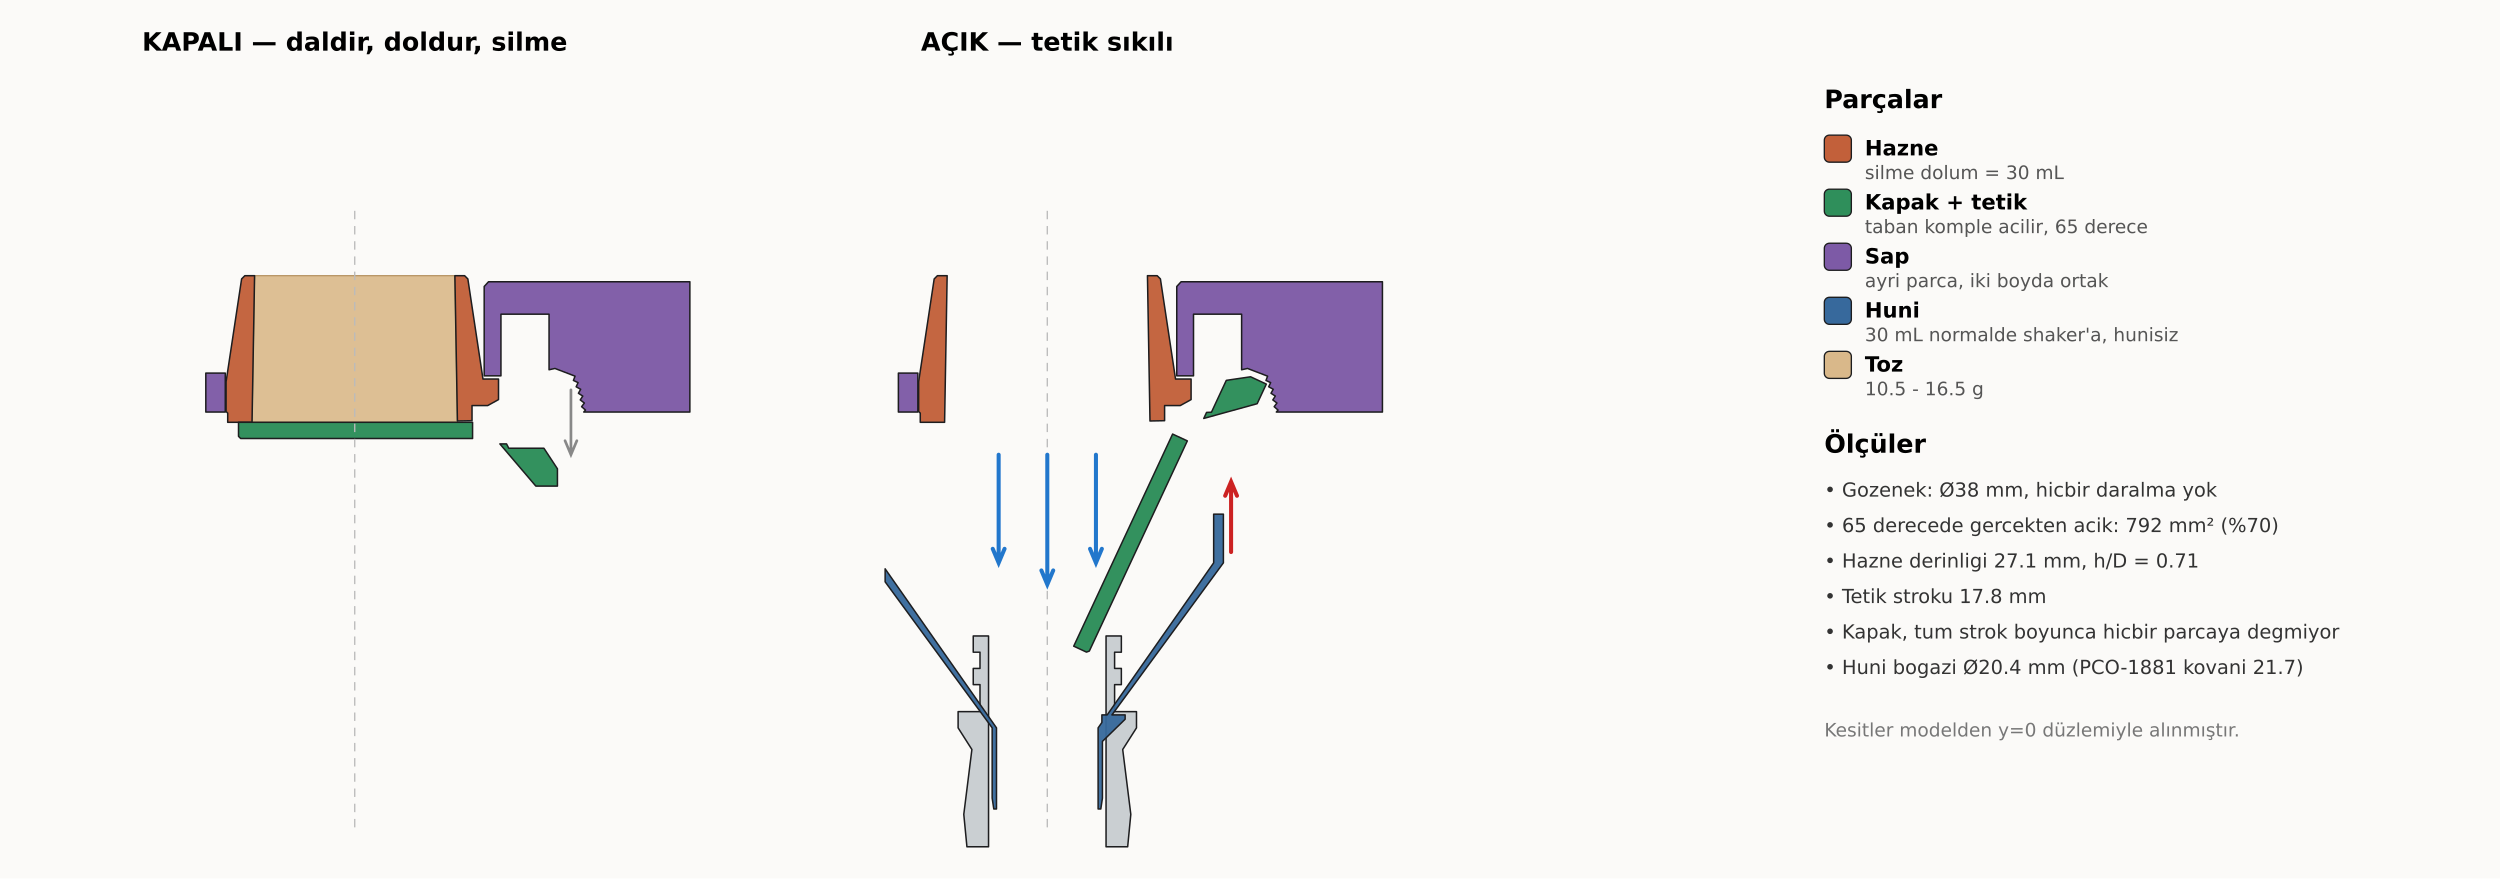
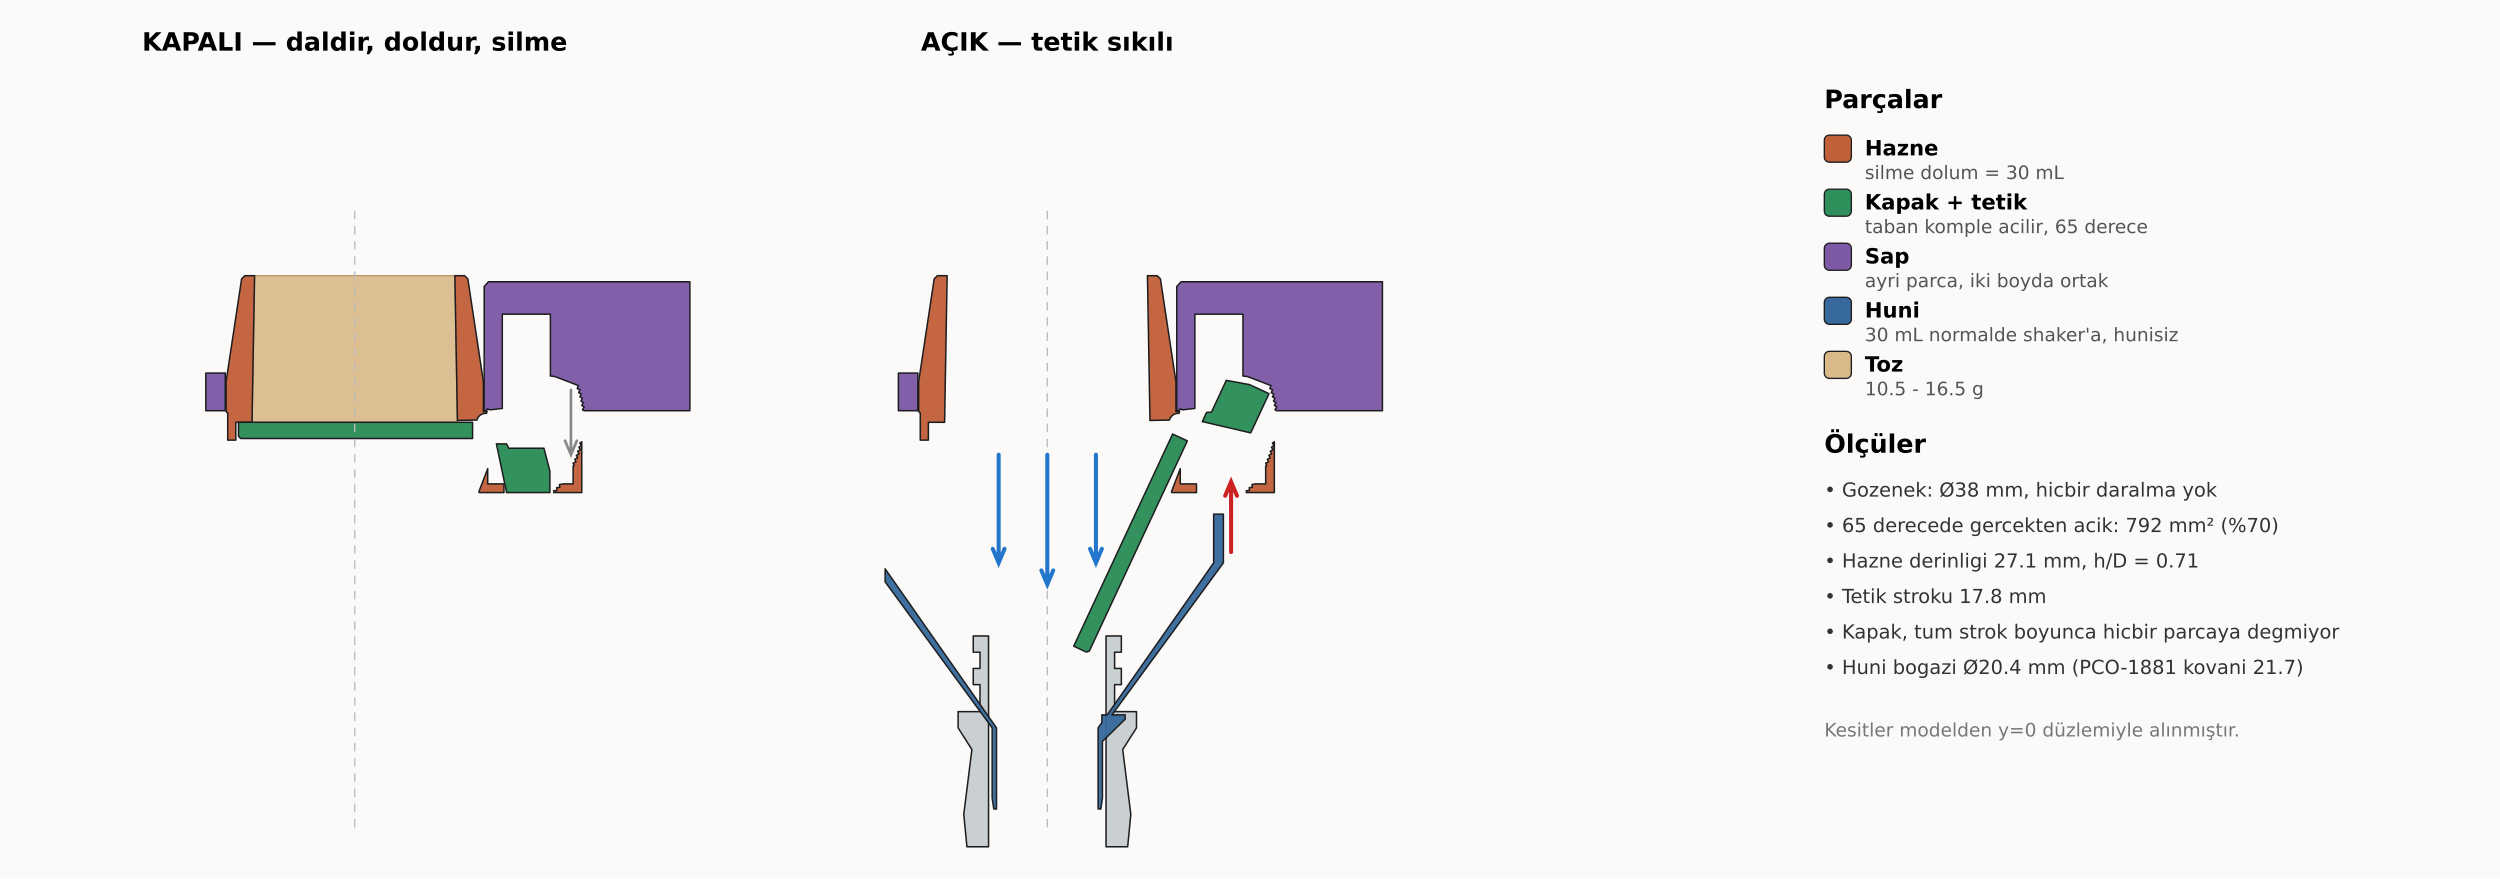
<svg xmlns="http://www.w3.org/2000/svg" width="1480" height="520" viewBox="0 0 1480 520">
  <rect width="1480" height="520" fill="#fbfaf8" />
  <g>
    <path d="M149.20 250.00 L270.80 250.00 L269.29 163.21 L150.71 163.21 L149.20 250.00 Z " fill="#d9b88a" fill-opacity="0.90" stroke="#b08b56" stroke-width="0.70" fill-rule="evenodd" stroke-linejoin="round" />
-     <path d="M274.78 249.14 L274.60 249.15 L274.60 249.15 L274.35 249.15 L271.99 249.20 L271.95 249.20 L271.95 249.20 L271.88 249.21 L271.87 249.21 L271.73 249.21 L271.73 249.21 L271.44 249.21 L271.44 249.21 L270.80 249.23 L270.79 249.23 L269.29 163.21 L275.05 163.21 L276.97 165.13 L285.92 224.40 L287.12 224.40 L295.12 224.40 L295.12 230.48 L295.12 236.56 L289.73 239.54 L288.75 240.08 L286.87 240.08 L279.44 240.08 L279.44 244.56 L279.44 249.05 L274.92 249.14 L274.91 249.14 L274.91 249.14 L274.78 249.14 L274.78 249.14 Z " fill="#c2603a" fill-opacity="0.96" stroke="#1d1d1f" stroke-width="0.90" fill-rule="evenodd" stroke-linejoin="round" />
-     <path d="M149.20 250.00 L134.80 250.00 L134.80 244.56 L133.84 243.60 L133.84 226.00 L143.03 165.13 L144.95 163.21 L150.71 163.21 L149.20 250.00 Z " fill="#c2603a" fill-opacity="0.96" stroke="#1d1d1f" stroke-width="0.90" fill-rule="evenodd" stroke-linejoin="round" />
-     <path d="M345.59 243.92 L346.10 243.34 L346.61 242.77 L345.46 241.76 L344.31 240.75 L345.13 239.67 L345.95 238.60 L344.73 237.67 L343.51 236.75 L344.25 235.62 L344.99 234.48 L343.71 233.65 L342.43 232.81 L343.09 231.63 L343.75 230.45 L342.41 229.71 L341.08 228.96 L341.65 227.74 L342.22 226.51 L340.84 225.87 L339.46 225.22 L339.94 223.96 L340.42 222.69 L334.48 220.41 L328.54 218.13 L325.11 218.88 L325.10 218.88 L325.08 218.89 L325.04 218.90 L325.04 186.00 L310.80 186.00 L296.56 186.00 L296.56 222.48 L286.64 222.48 L286.64 169.60 L286.80 169.42 L286.87 169.35 L289.20 166.80 L403.09 166.80 L403.36 166.80 L407.73 166.80 L408.40 166.80 L408.40 243.92 L345.59 243.92 Z " fill="#7d5aa6" fill-opacity="0.96" stroke="#1d1d1f" stroke-width="0.90" fill-rule="evenodd" stroke-linejoin="round" />
-     <path d="M121.84 220.88 L133.36 220.88 L133.36 243.92 L121.84 243.92 L121.84 220.88 Z " fill="#7d5aa6" fill-opacity="0.96" stroke="#1d1d1f" stroke-width="0.90" fill-rule="evenodd" stroke-linejoin="round" />
+     <path d="M343.76 263.03 L343.29 262.33 L343.85 261.92 L344.40 261.52 L344.40 273.97 L344.40 291.60 L334.70 291.60 L327.84 291.60 L327.83 291.06 L327.82 290.51 L328.74 290.45 L329.66 290.39 L329.61 289.55 L329.55 288.70 L330.47 288.60 L331.39 288.50 L331.30 287.66 L331.21 286.82 L332.12 286.68 L333.04 286.54 L333.03 286.51 L333.03 286.48 L335.78 286.48 L339.28 286.48 L339.28 280.61 L339.28 275.99 L339.58 275.87 L339.89 275.75 L339.58 274.97 L339.28 274.19 L339.28 274.18 L339.28 274.18 L340.12 273.80 L340.97 273.43 L340.63 272.66 L340.29 271.88 L341.11 271.47 L341.94 271.06 L341.57 270.31 L341.19 269.55 L342.00 269.10 L342.81 268.66 L342.41 267.91 L342.00 267.17 L342.79 266.69 L343.58 266.21 L343.14 265.49 L342.70 264.77 L343.47 264.25 L344.23 263.74 L343.76 263.03 Z " fill="#c2603a" fill-opacity="0.96" stroke="#1d1d1f" stroke-width="0.90" fill-rule="evenodd" stroke-linejoin="round" />
+     <path d="M285.58 245.06 L285.50 245.09 L285.42 245.12 L285.34 245.16 L285.26 245.19 L285.18 245.23 L285.10 245.26 L285.03 245.30 L284.95 245.34 L284.88 245.39 L284.80 245.43 L284.73 245.47 L284.65 245.52 L284.58 245.56 L284.51 245.61 L284.44 245.66 L284.36 245.71 L284.30 245.76 L284.23 245.81 L284.16 245.86 L284.09 245.92 L284.02 245.97 L283.96 246.03 L283.89 246.09 L283.83 246.15 L283.77 246.21 L283.71 246.27 L283.65 246.33 L283.59 246.39 L283.53 246.45 L283.47 246.52 L283.41 246.58 L283.36 246.65 L283.30 246.72 L283.25 246.79 L283.20 246.86 L283.15 246.92 L283.10 247.00 L283.05 247.07 L283.00 247.14 L282.96 247.21 L282.91 247.29 L282.87 247.36 L282.83 247.44 L282.78 247.51 L282.74 247.59 L282.70 247.66 L282.67 247.74 L282.63 247.82 L282.60 247.90 L282.56 247.98 L282.53 248.06 L282.50 248.14 L282.47 248.22 L282.44 248.30 L282.41 248.39 L282.39 248.47 L282.36 248.55 L282.34 248.63 L282.34 248.65 L282.34 248.65 L282.34 248.65 L282.34 248.65 L282.33 248.66 L282.33 248.66 L282.33 248.67 L274.40 248.83 L271.17 248.90 L270.79 248.91 L270.78 248.91 L269.29 163.21 L275.05 163.21 L276.97 165.13 L286.16 226.00 L286.16 243.60 L286.28 243.60 L286.30 243.60 L288.35 243.60 L288.13 244.19 L287.92 244.74 L287.86 244.74 L287.86 244.74 L287.79 244.73 L287.70 244.73 L287.61 244.72 L287.53 244.72 L287.44 244.72 L287.35 244.72 L287.27 244.72 L287.18 244.73 L287.09 244.73 L287.01 244.74 L286.92 244.75 L286.84 244.76 L286.75 244.77 L286.67 244.78 L286.58 244.79 L286.49 244.81 L286.41 244.82 L286.33 244.84 L286.24 244.86 L286.16 244.88 L286.07 244.90 L285.99 244.92 L285.91 244.95 L285.83 244.97 L285.74 245.00 L285.66 245.03 L285.58 245.06 Z " fill="#c2603a" fill-opacity="0.96" stroke="#1d1d1f" stroke-width="0.90" fill-rule="evenodd" stroke-linejoin="round" />
+     <path d="M149.20 250.00 L139.60 250.00 L139.60 260.56 L134.80 260.56 L134.80 244.56 L133.84 243.60 L133.84 226.00 L143.03 165.13 L144.95 163.21 L150.71 163.21 L149.20 250.00 Z " fill="#c2603a" fill-opacity="0.96" stroke="#1d1d1f" stroke-width="0.90" fill-rule="evenodd" stroke-linejoin="round" />
+     <path d="M298.32 287.06 L298.32 288.72 L298.32 291.60 L292.21 291.60 L283.60 291.60 L283.60 291.20 L283.60 291.19 L283.60 291.18 L283.60 291.17 L283.60 291.15 L283.60 291.14 L283.60 291.13 L283.60 291.11 L283.60 291.10 L283.60 290.81 L284.85 287.57 L286.05 284.43 L287.65 280.25 L288.72 277.47 L288.72 279.59 L288.72 286.48 L294.01 286.48 L298.19 286.48 L298.27 286.85 L298.32 287.06 Z " fill="#c2603a" fill-opacity="0.96" stroke="#1d1d1f" stroke-width="0.90" fill-rule="evenodd" stroke-linejoin="round" />
+     <path d="M404.09 243.12 L402.07 243.12 L345.60 243.12 L345.20 242.82 L344.79 242.53 L345.32 241.74 L345.85 240.95 L345.13 240.46 L344.40 239.98 L344.90 239.17 L345.39 238.35 L344.65 237.90 L343.90 237.45 L344.36 236.61 L344.81 235.78 L344.05 235.36 L343.29 234.94 L343.70 234.09 L344.12 233.24 L343.34 232.85 L342.56 232.47 L342.94 231.60 L343.32 230.73 L342.52 230.38 L341.72 230.03 L342.06 229.14 L342.40 228.25 L335.42 225.57 L328.43 222.89 L325.88 222.61 L325.87 222.60 L325.84 222.60 L325.84 186.00 L311.60 186.00 L297.36 186.00 L297.36 241.79 L297.27 241.80 L297.21 241.81 L297.16 241.82 L297.12 241.82 L290.21 242.61 L290.16 242.58 L290.11 242.55 L290.11 242.55 L290.09 242.58 L290.09 242.58 L290.09 242.58 L290.09 242.58 L290.07 242.61 L290.05 242.60 L290.04 242.59 L289.91 242.52 L289.78 242.44 L289.76 242.47 L289.74 242.50 L289.59 242.42 L289.44 242.34 L289.42 242.37 L289.40 242.41 L289.25 242.33 L289.10 242.26 L289.08 242.29 L289.06 242.33 L288.91 242.26 L288.75 242.19 L288.73 242.23 L288.72 242.26 L288.67 242.25 L288.62 242.23 L288.51 242.19 L288.40 242.14 L288.21 242.63 L288.02 243.12 L286.92 243.12 L286.92 243.12 L286.83 243.12 L286.64 243.12 L286.64 169.60 L286.80 169.42 L286.87 169.35 L289.20 166.80 L381.51 166.80 L381.79 166.80 L386.39 166.80 L391.00 166.80 L395.63 166.80 L400.29 166.80 L404.99 166.80 L408.40 166.80 L408.40 243.12 L404.09 243.12 Z " fill="#7d5aa6" fill-opacity="0.96" stroke="#1d1d1f" stroke-width="0.90" fill-rule="evenodd" stroke-linejoin="round" />
+     <path d="M133.36 220.88 L133.36 243.12 L121.84 243.12 L121.84 220.88 L133.36 220.88 Z " fill="#7d5aa6" fill-opacity="0.96" stroke="#1d1d1f" stroke-width="0.90" fill-rule="evenodd" stroke-linejoin="round" />
    <path d="M254.80 250.00 L274.00 250.00 L278.80 250.00 L279.76 250.00 L279.76 254.80 L279.76 259.60 L274.34 259.60 L274.00 259.60 L273.45 259.60 L258.87 259.60 L254.80 259.60 L210.00 259.60 L142.48 259.60 L141.20 258.32 L141.20 250.00 L210.00 250.00 L254.80 250.00 Z " fill="#2f8f5b" fill-opacity="0.98" stroke="#1d1d1f" stroke-width="0.90" fill-rule="evenodd" stroke-linejoin="round" />
-     <path d="M300.21 263.45 L301.20 265.36 L311.60 265.36 L322.00 265.36 L326.00 271.44 L330.00 277.52 L330.00 282.64 L330.00 287.76 L323.60 287.76 L317.20 287.76 L305.20 273.68 L301.36 269.17 L295.93 262.80 L297.90 262.80 L299.87 262.80 L300.21 263.45 Z " fill="#2f8f5b" fill-opacity="0.98" stroke="#1d1d1f" stroke-width="0.90" fill-rule="evenodd" stroke-linejoin="round" />
+     <path d="M300.21 263.45 L301.20 265.36 L311.60 265.36 L322.00 265.36 L323.76 272.08 L325.52 278.80 L325.52 285.20 L325.52 291.60 L312.72 291.60 L299.92 291.60 L296.56 275.60 L295.42 270.15 L293.87 262.80 L296.87 262.80 L299.87 262.80 L300.21 263.45 Z " fill="#2f8f5b" fill-opacity="0.98" stroke="#1d1d1f" stroke-width="0.90" fill-rule="evenodd" stroke-linejoin="round" />
    <line x1="210.0" y1="124.8" x2="210.0" y2="490.0" stroke="#bbb" stroke-width="0.8" stroke-dasharray="5 4" />
    <path d="M338.0 230.8 L338.0 269.2 M334.5 260.9 L338.0 269.2 L341.5 260.9" stroke="#888" stroke-width="1.6" fill="none" stroke-linecap="round" />
  </g>
  <text x="210" y="30" font-family="DejaVu Sans, Arial" font-size="15" font-weight="700" text-anchor="middle">KAPALI — daldir, doldur, silme</text>
  <g>
    <path d="M654.78 376.50 L663.84 376.50 L663.84 386.10 L659.84 386.10 L659.84 395.70 L663.84 395.70 L663.84 405.30 L659.84 405.30 L659.84 421.30 L672.80 421.30 L672.80 430.90 L664.64 443.70 L669.44 482.10 L667.58 501.30 L654.78 501.30 L654.78 376.50 Z " fill="#9aa5ad" fill-opacity="0.50" stroke="#1d1d1f" stroke-width="0.90" fill-rule="evenodd" stroke-linejoin="round" />
    <path d="M585.22 376.50 L576.16 376.50 L576.16 386.10 L580.16 386.10 L580.16 395.70 L576.16 395.70 L576.16 405.30 L580.16 405.30 L580.16 421.30 L567.20 421.30 L567.20 430.90 L575.36 443.70 L570.56 482.10 L572.42 501.30 L585.22 501.30 L585.22 376.50 Z " fill="#9aa5ad" fill-opacity="0.50" stroke="#1d1d1f" stroke-width="0.90" fill-rule="evenodd" stroke-linejoin="round" />
    <path d="M666.08 425.78 L652.64 438.90 L652.64 472.50 L651.68 478.90 L650.08 478.90 L650.08 430.90 L652.32 427.70 L652.32 423.22 L655.46 423.22 L718.49 333.20 L718.49 304.40 L724.25 304.40 L724.25 333.20 L658.27 423.22 L666.08 423.22 L666.08 425.78 Z " fill="#37699c" fill-opacity="0.95" stroke="#1d1d1f" stroke-width="0.90" fill-rule="evenodd" stroke-linejoin="round" />
    <path d="M589.92 430.90 L589.92 478.90 L588.32 478.90 L587.36 472.50 L587.36 430.90 L524.00 344.45 L524.00 336.75 L589.92 430.90 Z " fill="#37699c" fill-opacity="0.95" stroke="#1d1d1f" stroke-width="0.90" fill-rule="evenodd" stroke-linejoin="round" />
-     <path d="M684.78 249.14 L684.60 249.15 L684.60 249.15 L684.35 249.15 L681.99 249.20 L681.95 249.20 L681.95 249.20 L681.88 249.21 L681.87 249.21 L681.73 249.21 L681.73 249.21 L681.44 249.21 L681.44 249.21 L680.80 249.23 L680.79 249.23 L679.29 163.21 L685.05 163.21 L686.97 165.13 L695.92 224.40 L697.12 224.40 L705.12 224.40 L705.12 230.48 L705.12 236.56 L699.73 239.54 L698.75 240.08 L696.87 240.08 L689.44 240.08 L689.44 244.56 L689.44 249.05 L684.92 249.14 L684.91 249.14 L684.91 249.14 L684.78 249.14 L684.78 249.14 Z " fill="#c2603a" fill-opacity="0.96" stroke="#1d1d1f" stroke-width="0.90" fill-rule="evenodd" stroke-linejoin="round" />
-     <path d="M559.20 250.00 L544.80 250.00 L544.80 244.56 L543.84 243.60 L543.84 226.00 L553.03 165.13 L554.95 163.21 L560.71 163.21 L559.20 250.00 Z " fill="#c2603a" fill-opacity="0.96" stroke="#1d1d1f" stroke-width="0.90" fill-rule="evenodd" stroke-linejoin="round" />
-     <path d="M755.59 243.92 L756.10 243.34 L756.61 242.77 L755.46 241.76 L754.31 240.75 L755.13 239.67 L755.95 238.60 L754.73 237.67 L753.51 236.75 L754.25 235.62 L754.99 234.48 L753.71 233.65 L752.43 232.81 L753.09 231.63 L753.75 230.45 L752.41 229.71 L751.08 228.96 L751.65 227.74 L752.22 226.51 L750.84 225.87 L749.46 225.22 L749.94 223.96 L750.42 222.69 L744.48 220.41 L738.54 218.13 L735.11 218.88 L735.10 218.88 L735.08 218.89 L735.04 218.90 L735.04 186.00 L720.80 186.00 L706.56 186.00 L706.56 222.48 L696.64 222.48 L696.64 169.60 L696.80 169.42 L696.87 169.35 L699.20 166.80 L813.09 166.80 L813.36 166.80 L817.73 166.80 L818.40 166.80 L818.40 243.92 L755.59 243.92 Z " fill="#7d5aa6" fill-opacity="0.96" stroke="#1d1d1f" stroke-width="0.90" fill-rule="evenodd" stroke-linejoin="round" />
-     <path d="M531.84 220.88 L543.36 220.88 L543.36 243.92 L531.84 243.92 L531.84 220.88 Z " fill="#7d5aa6" fill-opacity="0.96" stroke="#1d1d1f" stroke-width="0.90" fill-rule="evenodd" stroke-linejoin="round" />
+     <path d="M753.76 263.03 L753.29 262.33 L753.85 261.92 L754.40 261.52 L754.40 273.97 L754.40 291.60 L744.70 291.60 L737.84 291.60 L737.83 291.06 L737.82 290.51 L738.74 290.45 L739.66 290.39 L739.61 289.55 L739.55 288.70 L740.47 288.60 L741.39 288.50 L741.30 287.66 L741.21 286.82 L742.12 286.68 L743.04 286.54 L743.03 286.51 L743.03 286.48 L745.78 286.48 L749.28 286.48 L749.28 280.61 L749.28 275.99 L749.58 275.87 L749.89 275.75 L749.58 274.97 L749.28 274.19 L749.28 274.18 L749.28 274.18 L750.12 273.80 L750.97 273.43 L750.63 272.66 L750.29 271.88 L751.11 271.47 L751.94 271.06 L751.57 270.31 L751.19 269.55 L752.00 269.10 L752.81 268.66 L752.41 267.91 L752.00 267.17 L752.79 266.69 L753.58 266.21 L753.14 265.49 L752.70 264.77 L753.47 264.25 L754.23 263.74 L753.76 263.03 Z " fill="#c2603a" fill-opacity="0.96" stroke="#1d1d1f" stroke-width="0.90" fill-rule="evenodd" stroke-linejoin="round" />
+     <path d="M695.58 245.06 L695.50 245.09 L695.42 245.12 L695.34 245.16 L695.26 245.19 L695.18 245.23 L695.10 245.26 L695.03 245.30 L694.95 245.34 L694.88 245.39 L694.80 245.43 L694.73 245.47 L694.65 245.52 L694.58 245.56 L694.51 245.61 L694.44 245.66 L694.36 245.71 L694.30 245.76 L694.23 245.81 L694.16 245.86 L694.09 245.92 L694.02 245.97 L693.96 246.03 L693.89 246.09 L693.83 246.15 L693.77 246.21 L693.71 246.27 L693.65 246.33 L693.59 246.39 L693.53 246.45 L693.47 246.52 L693.41 246.58 L693.36 246.65 L693.30 246.72 L693.25 246.79 L693.20 246.86 L693.15 246.92 L693.10 247.00 L693.05 247.07 L693.00 247.14 L692.96 247.21 L692.91 247.29 L692.87 247.36 L692.83 247.44 L692.78 247.51 L692.74 247.59 L692.70 247.66 L692.67 247.74 L692.63 247.82 L692.60 247.90 L692.56 247.98 L692.53 248.06 L692.50 248.14 L692.47 248.22 L692.44 248.30 L692.41 248.39 L692.39 248.47 L692.36 248.55 L692.34 248.63 L692.34 248.65 L692.34 248.65 L692.34 248.65 L692.34 248.65 L692.33 248.66 L692.33 248.66 L692.33 248.67 L684.40 248.83 L681.17 248.90 L680.79 248.91 L680.78 248.91 L679.29 163.21 L685.05 163.21 L686.97 165.13 L696.16 226.00 L696.16 243.60 L696.28 243.60 L696.30 243.60 L698.35 243.60 L698.13 244.19 L697.92 244.74 L697.86 244.74 L697.86 244.74 L697.79 244.73 L697.70 244.73 L697.61 244.72 L697.53 244.72 L697.44 244.72 L697.35 244.72 L697.27 244.72 L697.18 244.73 L697.09 244.73 L697.01 244.74 L696.92 244.75 L696.84 244.76 L696.75 244.77 L696.67 244.78 L696.58 244.79 L696.49 244.81 L696.41 244.82 L696.33 244.84 L696.24 244.86 L696.16 244.88 L696.07 244.90 L695.99 244.92 L695.91 244.95 L695.83 244.97 L695.74 245.00 L695.66 245.03 L695.58 245.06 Z " fill="#c2603a" fill-opacity="0.96" stroke="#1d1d1f" stroke-width="0.90" fill-rule="evenodd" stroke-linejoin="round" />
+     <path d="M559.20 250.00 L549.60 250.00 L549.60 260.56 L544.80 260.56 L544.80 244.56 L543.84 243.60 L543.84 226.00 L553.03 165.13 L554.95 163.21 L560.71 163.21 L559.20 250.00 Z " fill="#c2603a" fill-opacity="0.96" stroke="#1d1d1f" stroke-width="0.90" fill-rule="evenodd" stroke-linejoin="round" />
+     <path d="M708.32 287.06 L708.32 288.72 L708.32 291.60 L702.21 291.60 L693.60 291.60 L693.60 291.20 L693.60 291.19 L693.60 291.18 L693.60 291.17 L693.60 291.15 L693.60 291.14 L693.60 291.13 L693.60 291.11 L693.60 291.10 L693.60 290.81 L694.85 287.57 L696.05 284.43 L697.65 280.25 L698.72 277.47 L698.72 279.59 L698.72 286.48 L704.01 286.48 L708.19 286.48 L708.27 286.85 L708.32 287.06 Z " fill="#c2603a" fill-opacity="0.96" stroke="#1d1d1f" stroke-width="0.90" fill-rule="evenodd" stroke-linejoin="round" />
+     <path d="M814.09 243.12 L812.07 243.12 L755.60 243.12 L755.20 242.82 L754.79 242.53 L755.32 241.74 L755.85 240.95 L755.13 240.46 L754.40 239.98 L754.90 239.17 L755.39 238.35 L754.65 237.90 L753.90 237.45 L754.36 236.61 L754.81 235.78 L754.05 235.36 L753.29 234.94 L753.70 234.09 L754.12 233.24 L753.34 232.85 L752.56 232.47 L752.94 231.60 L753.32 230.73 L752.52 230.38 L751.72 230.03 L752.06 229.14 L752.40 228.25 L745.42 225.57 L738.43 222.89 L735.88 222.61 L735.87 222.60 L735.84 222.60 L735.84 186.00 L721.60 186.00 L707.36 186.00 L707.36 241.79 L707.27 241.80 L707.21 241.81 L707.16 241.82 L707.12 241.82 L700.21 242.61 L700.16 242.58 L700.11 242.55 L700.11 242.55 L700.09 242.58 L700.09 242.58 L700.09 242.58 L700.09 242.58 L700.07 242.61 L700.05 242.60 L700.04 242.59 L699.91 242.52 L699.78 242.44 L699.76 242.47 L699.74 242.50 L699.59 242.42 L699.44 242.34 L699.42 242.37 L699.40 242.41 L699.25 242.33 L699.10 242.26 L699.08 242.29 L699.06 242.33 L698.91 242.26 L698.75 242.19 L698.73 242.23 L698.72 242.26 L698.67 242.25 L698.62 242.23 L698.51 242.19 L698.40 242.14 L698.21 242.63 L698.02 243.12 L696.92 243.12 L696.92 243.12 L696.83 243.12 L696.64 243.12 L696.64 169.60 L696.80 169.42 L696.87 169.35 L699.20 166.80 L791.51 166.80 L791.79 166.80 L796.39 166.80 L801.00 166.80 L805.63 166.80 L810.29 166.80 L814.99 166.80 L818.40 166.80 L818.40 243.12 L814.09 243.12 Z " fill="#7d5aa6" fill-opacity="0.96" stroke="#1d1d1f" stroke-width="0.90" fill-rule="evenodd" stroke-linejoin="round" />
+     <path d="M543.36 220.88 L543.36 243.12 L531.84 243.12 L531.84 220.88 L543.36 220.88 Z " fill="#7d5aa6" fill-opacity="0.96" stroke="#1d1d1f" stroke-width="0.90" fill-rule="evenodd" stroke-linejoin="round" />
    <path d="M700.60 265.93 L700.46 266.24 L700.23 266.74 L694.07 279.95 L692.35 283.64 L673.41 324.24 L644.88 385.44 L643.18 386.05 L635.64 382.54 L664.71 320.18 L683.65 279.58 L691.76 262.18 L693.79 257.83 L694.19 256.96 L698.54 258.99 L702.89 261.02 L700.60 265.93 Z " fill="#2f8f5b" fill-opacity="0.98" stroke="#1d1d1f" stroke-width="0.90" fill-rule="evenodd" stroke-linejoin="round" />
-     <path d="M713.46 245.93 L714.29 244.15 L715.03 244.11 L717.18 244.02 L721.57 234.60 L725.97 225.17 L733.17 224.11 L740.37 223.06 L745.01 225.22 L749.65 227.39 L746.94 233.19 L744.24 238.99 L726.41 243.91 L720.70 245.49 L712.63 247.72 L713.46 245.93 Z " fill="#2f8f5b" fill-opacity="0.98" stroke="#1d1d1f" stroke-width="0.90" fill-rule="evenodd" stroke-linejoin="round" />
+     <path d="M713.03 246.86 L714.29 244.15 L715.03 244.11 L717.18 244.02 L721.57 234.60 L725.97 225.17 L732.80 226.41 L739.63 227.66 L745.44 230.36 L751.24 233.07 L745.83 244.67 L740.42 256.27 L724.50 252.55 L719.08 251.29 L711.76 249.58 L713.03 246.86 Z " fill="#2f8f5b" fill-opacity="0.98" stroke="#1d1d1f" stroke-width="0.90" fill-rule="evenodd" stroke-linejoin="round" />
    <line x1="620.0" y1="124.8" x2="620.0" y2="490.0" stroke="#bbb" stroke-width="0.8" stroke-dasharray="5 4" />
    <path d="M728.8 326.8 L728.8 285.2 M732.3 293.5 L728.8 285.2 L725.3 293.5" stroke="#c22" stroke-width="2.4" fill="none" stroke-linecap="round" />
    <path d="M620.0 269.2 L620.0 346.0 M616.5 337.7 L620.0 346.0 L623.5 337.7" stroke="#2277cc" stroke-width="2.4" fill="none" stroke-linecap="round" />
    <path d="M591.2 269.2 L591.2 333.2 M587.7 324.9 L591.2 333.2 L594.7 324.9" stroke="#2277cc" stroke-width="2.4" fill="none" stroke-linecap="round" />
    <path d="M648.8 269.2 L648.8 333.2 M645.3 324.9 L648.8 333.2 L652.3 324.9" stroke="#2277cc" stroke-width="2.4" fill="none" stroke-linecap="round" />
  </g>
  <text x="620" y="30" font-family="DejaVu Sans, Arial" font-size="15" font-weight="700" text-anchor="middle">AÇIK — tetik sıkılı</text>
  <text x="1080" y="64" font-family="DejaVu Sans, Arial" font-size="15" font-weight="700">Parçalar</text>
  <rect x="1080" y="80" width="16" height="16" rx="3" fill="#c2603a" stroke="#1d1d1f" stroke-width="0.8" />
  <text x="1104" y="92" font-family="DejaVu Sans, Arial" font-size="12.5" font-weight="600">Hazne</text>
  <text x="1104" y="106" font-family="DejaVu Sans, Arial" font-size="11" fill="#555">silme dolum = 30 mL</text>
  <rect x="1080" y="112" width="16" height="16" rx="3" fill="#2f8f5b" stroke="#1d1d1f" stroke-width="0.8" />
  <text x="1104" y="124" font-family="DejaVu Sans, Arial" font-size="12.5" font-weight="600">Kapak + tetik</text>
  <text x="1104" y="138" font-family="DejaVu Sans, Arial" font-size="11" fill="#555">taban komple acilir, 65 derece</text>
  <rect x="1080" y="144" width="16" height="16" rx="3" fill="#7d5aa6" stroke="#1d1d1f" stroke-width="0.8" />
  <text x="1104" y="156" font-family="DejaVu Sans, Arial" font-size="12.5" font-weight="600">Sap</text>
  <text x="1104" y="170" font-family="DejaVu Sans, Arial" font-size="11" fill="#555">ayri parca, iki boyda ortak</text>
  <rect x="1080" y="176" width="16" height="16" rx="3" fill="#37699c" stroke="#1d1d1f" stroke-width="0.8" />
  <text x="1104" y="188" font-family="DejaVu Sans, Arial" font-size="12.5" font-weight="600">Huni</text>
  <text x="1104" y="202" font-family="DejaVu Sans, Arial" font-size="11" fill="#555">30 mL normalde shaker'a, hunisiz</text>
  <rect x="1080" y="208" width="16" height="16" rx="3" fill="#d9b88a" stroke="#1d1d1f" stroke-width="0.8" />
  <text x="1104" y="220" font-family="DejaVu Sans, Arial" font-size="12.5" font-weight="600">Toz</text>
  <text x="1104" y="234" font-family="DejaVu Sans, Arial" font-size="11" fill="#555">10.5 - 16.5 g</text>
  <text x="1080" y="268" font-family="DejaVu Sans, Arial" font-size="15" font-weight="700">Ölçüler</text>
  <text x="1080" y="294" font-family="DejaVu Sans, Arial" font-size="11.5" fill="#333">• Gozenek: Ø38 mm, hicbir daralma yok</text>
  <text x="1080" y="315" font-family="DejaVu Sans, Arial" font-size="11.5" fill="#333">• 65 derecede gercekten acik: 792 mm² (%70)</text>
  <text x="1080" y="336" font-family="DejaVu Sans, Arial" font-size="11.5" fill="#333">• Hazne derinligi 27.1 mm, h/D = 0.71</text>
  <text x="1080" y="357" font-family="DejaVu Sans, Arial" font-size="11.5" fill="#333">• Tetik stroku 17.8 mm</text>
  <text x="1080" y="378" font-family="DejaVu Sans, Arial" font-size="11.5" fill="#333">• Kapak, tum strok boyunca hicbir parcaya degmiyor</text>
  <text x="1080" y="399" font-family="DejaVu Sans, Arial" font-size="11.5" fill="#333">• Huni bogazi Ø20.4 mm (PCO-1881 kovani 21.7)</text>
  <text x="1080" y="436" font-family="DejaVu Sans, Arial" font-size="11" fill="#777">Kesitler modelden y=0 düzlemiyle alınmıştır.</text>
</svg>
